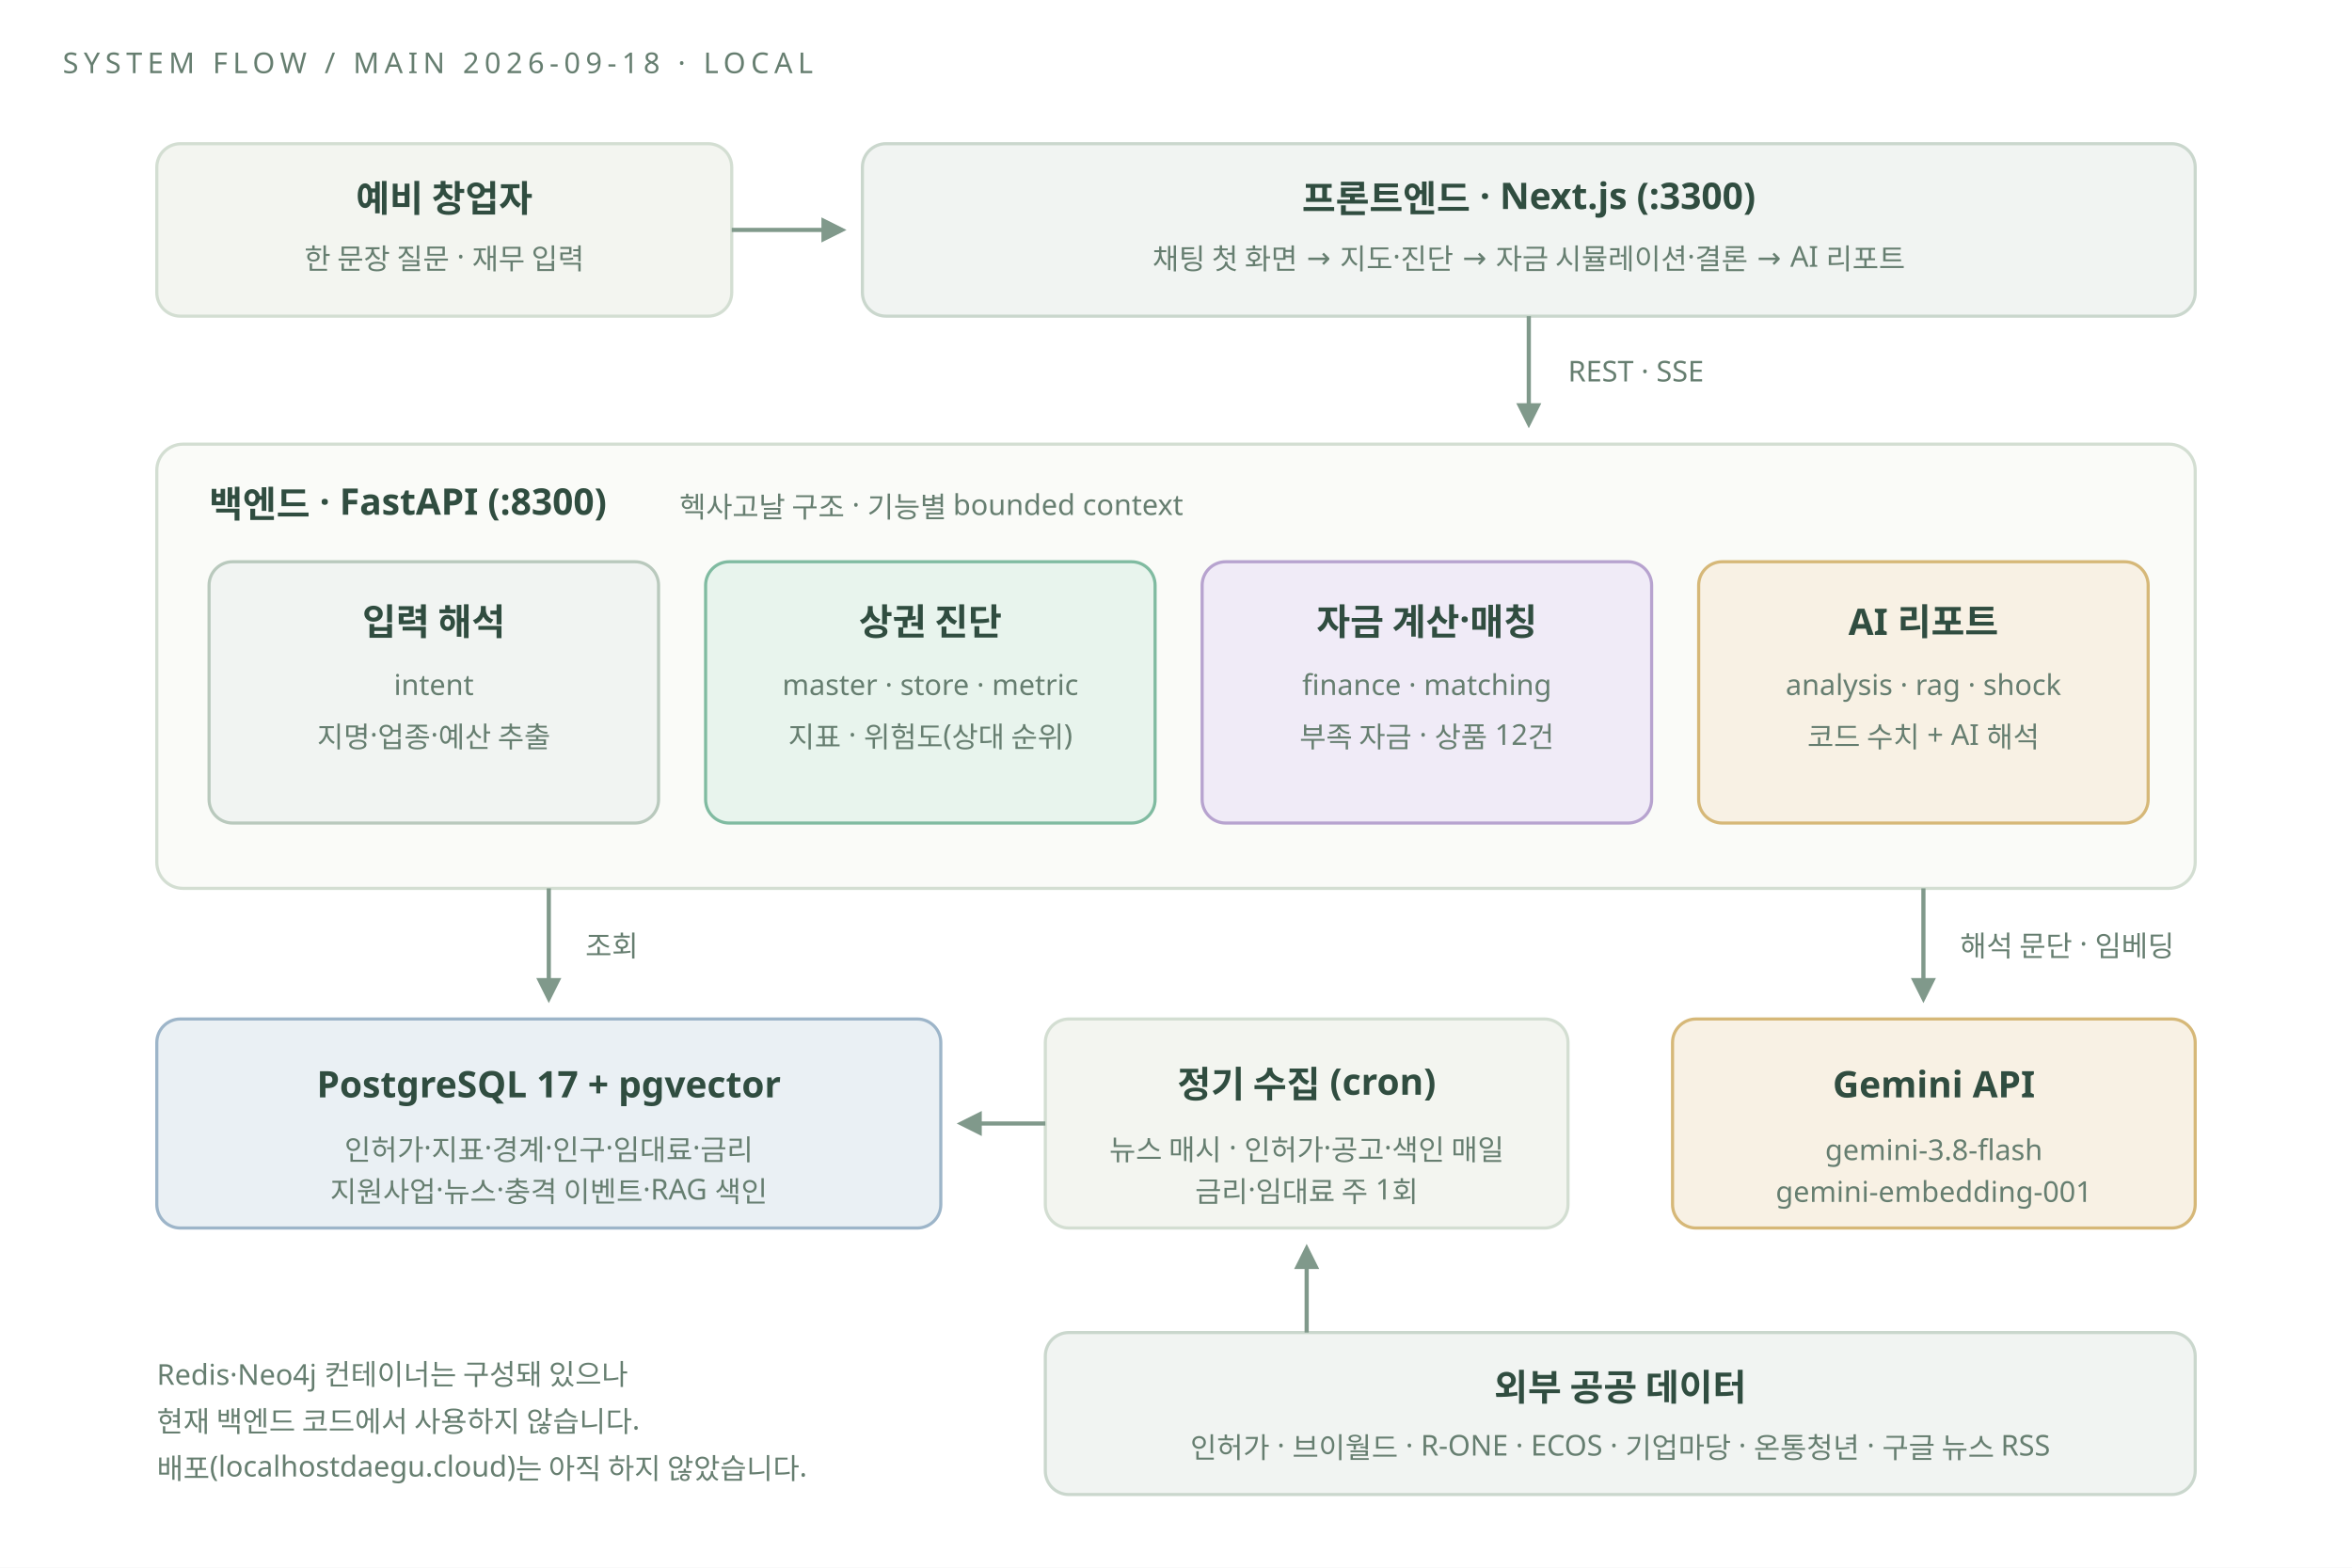
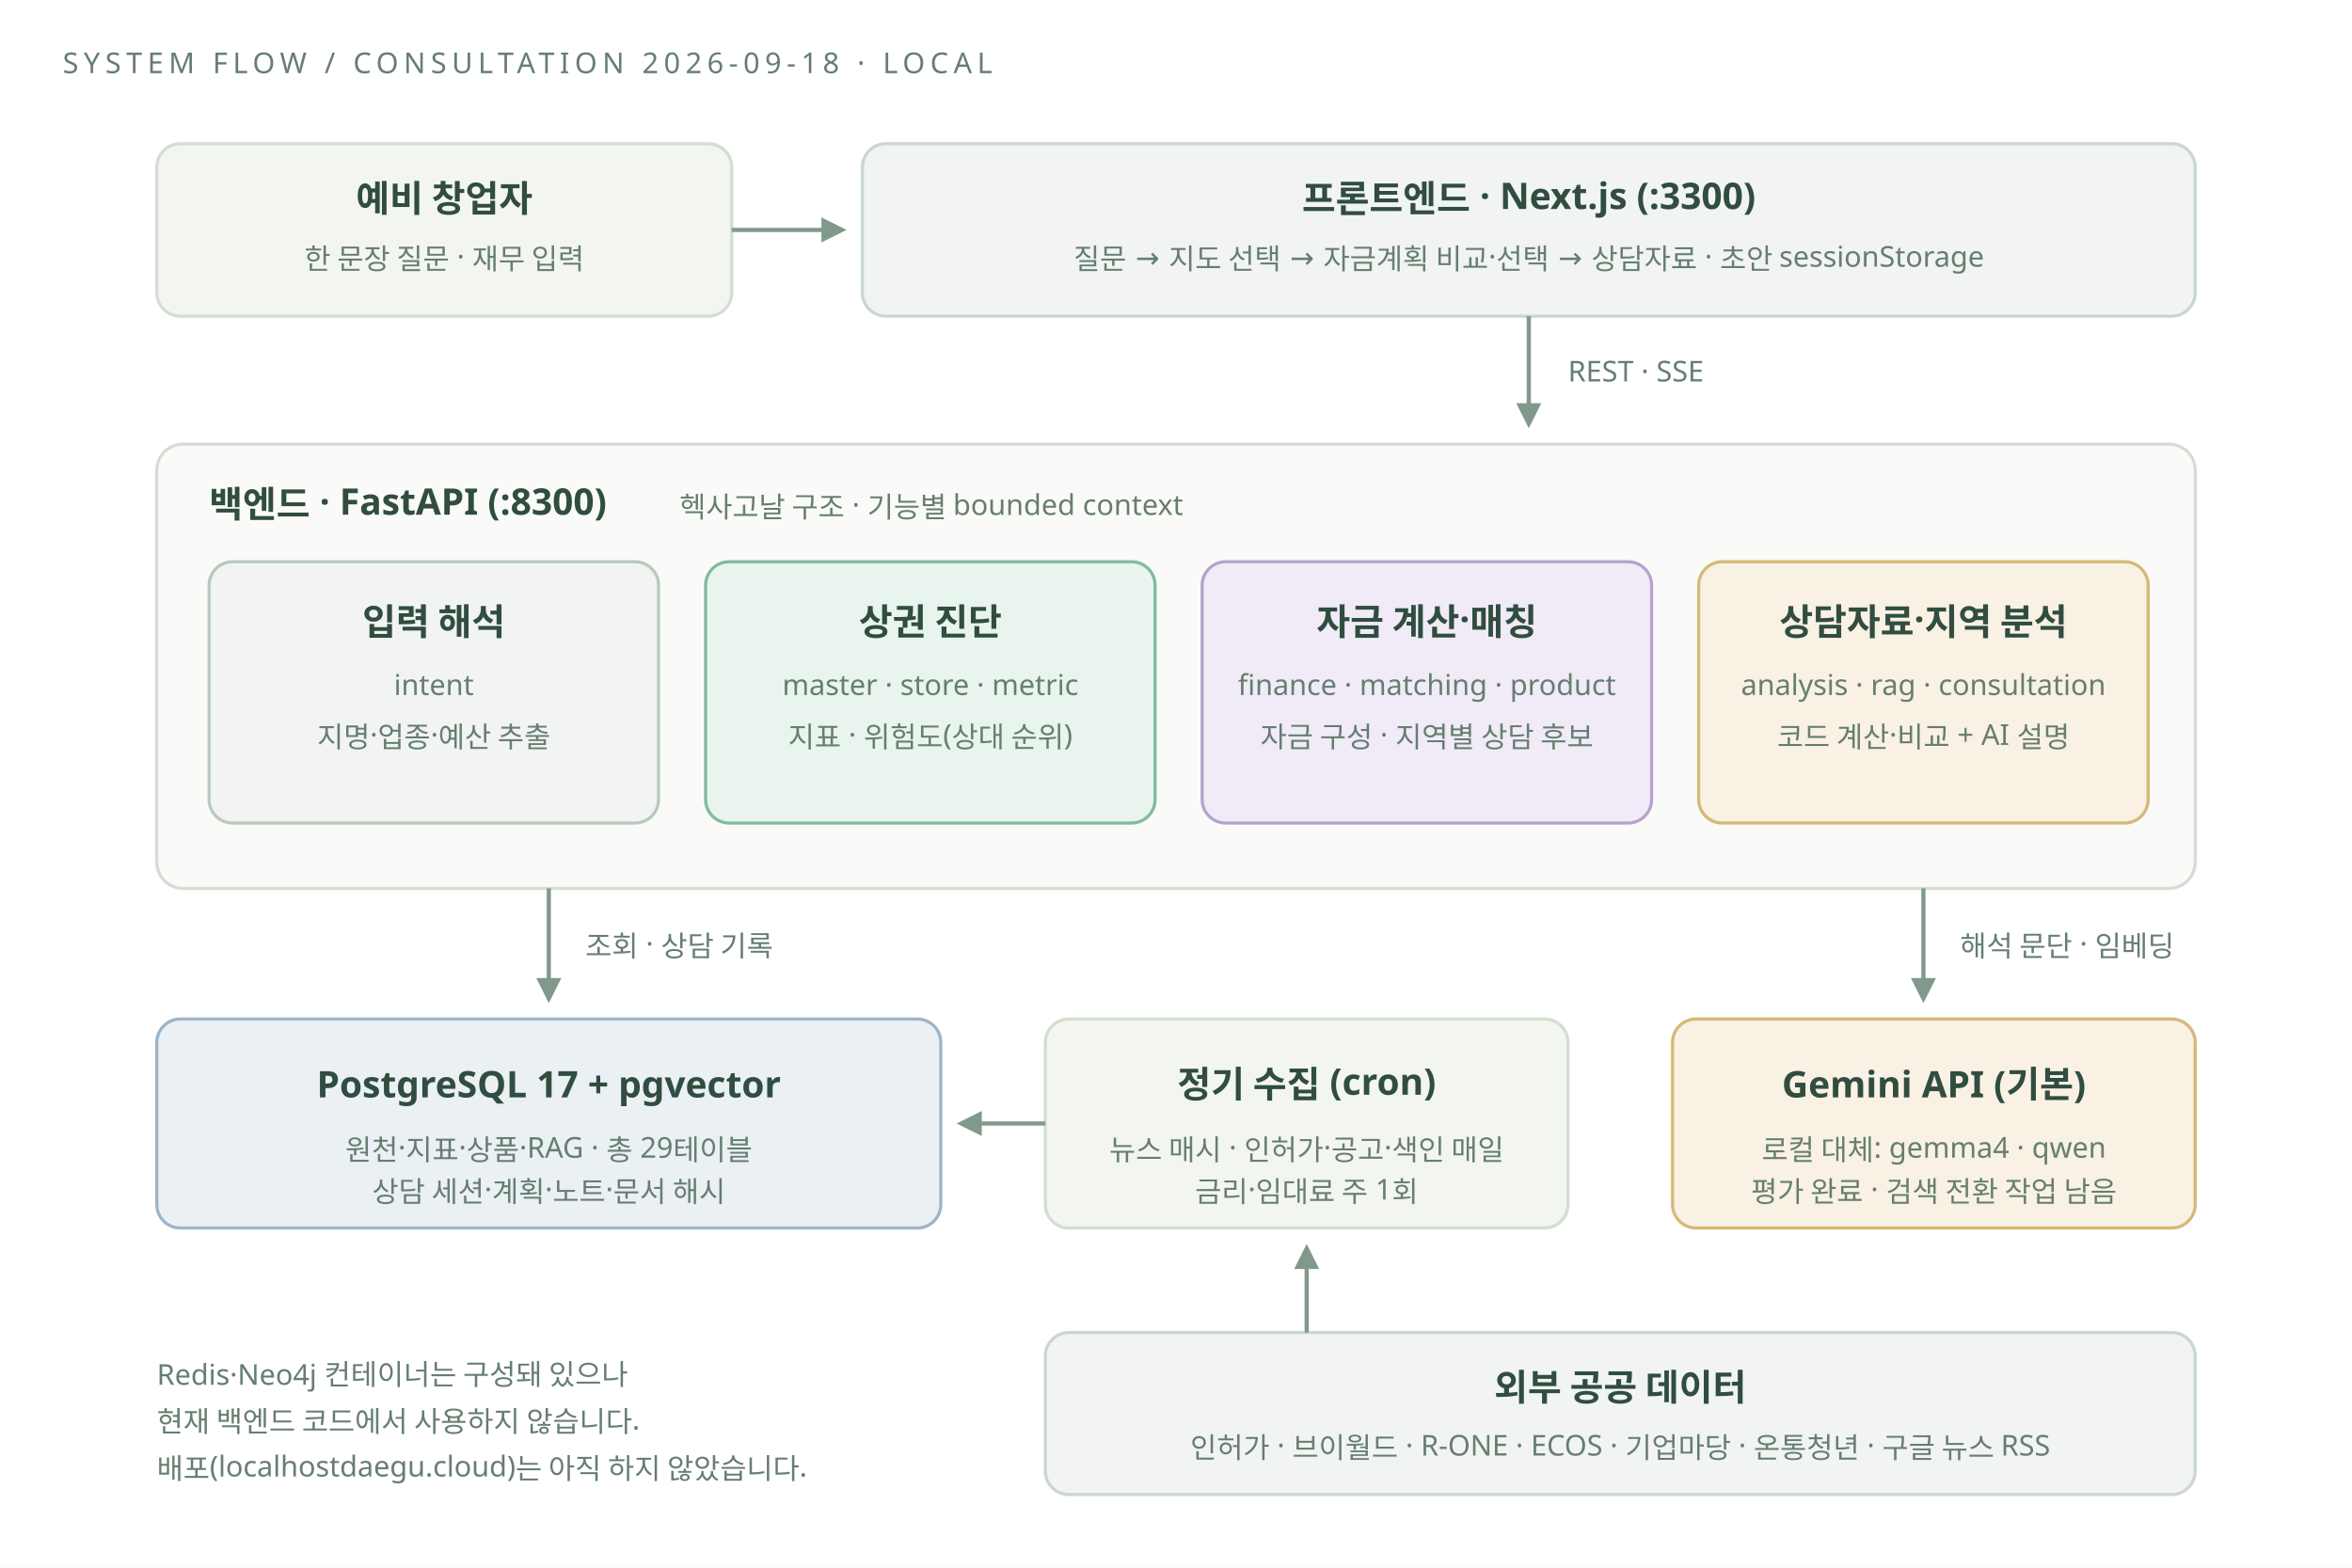
<svg xmlns="http://www.w3.org/2000/svg" viewBox="0 0 900 600" role="img" aria-labelledby="title desc">
  <defs>
    <marker id="arrow" viewBox="0 0 10 10" refX="8" refY="5" markerWidth="6" markerHeight="6" orient="auto-start-reverse">
      <path d="M0 0 10 5 0 10Z" fill="#80998b" />
    </marker>
  </defs>
  <style>text{font-family:"Noto Sans KR",sans-serif;fill:#304d40} .label{font-size:14px;font-weight:600} .small{font-size:11px;fill:#667e70} .edge{fill:none;stroke:#80998b;stroke-width:1.6;marker-end:url(#arrow)} .box{stroke-width:1.2}</style>
  <rect width="900" height="600" fill="#fff" />
-   <text x="24" y="28" class="small" style="letter-spacing:2px">SYSTEM FLOW / MAIN 2026-09-18 · LOCAL</text>
+   <text x="24" y="28" class="small" style="letter-spacing:2px">SYSTEM FLOW / CONSULTATION 2026-09-18 · LOCAL</text>
  <rect class="box" x="60" y="55" width="220" height="66" rx="9" fill="#f3f5f0" stroke="#d3ded2" />
  <text class="label" x="170" y="81" text-anchor="middle">예비 창업자</text>
  <text class="small" x="170" y="103" text-anchor="middle">한 문장 질문 · 재무 입력</text>
  <path class="edge" d="M280 88H322" />
  <rect class="box" x="330" y="55" width="510" height="66" rx="9" fill="#f1f4f2" stroke="#cad7cd" />
  <text class="label" x="585" y="81" text-anchor="middle">프론트엔드 · Next.js (:3300)</text>
-   <text class="small" x="585" y="103" text-anchor="middle">채팅 첫 화면 → 지도·진단 → 자금 시뮬레이션·결론 → AI 리포트</text>
+   <text class="small" x="585" y="103" text-anchor="middle">질문 → 지도 선택 → 자금계획 비교·선택 → 상담자료 · 초안 sessionStorage</text>
  <path class="edge" d="M585 121V162" />
  <text class="small" x="600" y="146">REST · SSE</text>
  <rect class="box" x="60" y="170" width="780" height="170" rx="10" fill="#fafbf8" stroke="#d3ded2" />
  <text class="label" x="80" y="198">백엔드 · FastAPI (:8300)</text>
  <text class="small" x="260" y="198">헥사고날 구조 · 기능별 bounded context</text>
  <rect class="box" x="80" y="215" width="172" height="100" rx="9" fill="#f1f4f2" stroke="#b9c9bd" />
  <text class="label" x="166" y="243" text-anchor="middle">입력 해석</text>
  <text class="small" x="166" y="266" text-anchor="middle">intent</text>
  <text class="small" x="166" y="286" text-anchor="middle">지명·업종·예산 추출</text>
  <rect class="box" x="270" y="215" width="172" height="100" rx="9" fill="#e8f4ed" stroke="#80bba1" />
  <text class="label" x="356" y="243" text-anchor="middle">상권 진단</text>
  <text class="small" x="356" y="266" text-anchor="middle">master · store · metric</text>
  <text class="small" x="356" y="286" text-anchor="middle">지표 · 위험도(상대 순위)</text>
  <rect class="box" x="460" y="215" width="172" height="100" rx="9" fill="#f0ebf7" stroke="#b7a3cf" />
  <text class="label" x="546" y="243" text-anchor="middle">자금 계산·매칭</text>
-   <text class="small" x="546" y="266" text-anchor="middle">finance · matching</text>
-   <text class="small" x="546" y="286" text-anchor="middle">부족 자금 · 상품 12건</text>
+   <text class="small" x="546" y="266" text-anchor="middle">finance · matching · product</text>
+   <text class="small" x="546" y="286" text-anchor="middle">자금 구성 · 지역별 상담 후보</text>
  <rect class="box" x="650" y="215" width="172" height="100" rx="9" fill="#f8f1e4" stroke="#d6b878" />
-   <text class="label" x="736" y="243" text-anchor="middle">AI 리포트</text>
-   <text class="small" x="736" y="266" text-anchor="middle">analysis · rag · shock</text>
-   <text class="small" x="736" y="286" text-anchor="middle">코드 수치 + AI 해석</text>
+   <text class="label" x="736" y="243" text-anchor="middle">상담자료·지역 분석</text>
+   <text class="small" x="736" y="266" text-anchor="middle">analysis · rag · consultation</text>
+   <text class="small" x="736" y="286" text-anchor="middle">코드 계산·비교 + AI 설명</text>
  <path class="edge" d="M210 340V382" />
-   <text class="small" x="224" y="366">조회</text>
+   <text class="small" x="224" y="366">조회 · 상담 기록</text>
  <path class="edge" d="M736 340V382" />
  <text class="small" x="750" y="366">해석 문단 · 임베딩</text>
  <rect class="box" x="60" y="390" width="300" height="80" rx="9" fill="#eaf0f4" stroke="#9db5c9" />
  <text class="label" x="210" y="420" text-anchor="middle">PostgreSQL 17 + pgvector</text>
-   <text class="small" x="210" y="444" text-anchor="middle">인허가·지표·경계·인구·임대료·금리</text>
-   <text class="small" x="210" y="460" text-anchor="middle">지원사업·뉴스·충격 이벤트·RAG 색인</text>
+   <text class="small" x="210" y="444" text-anchor="middle">원천·지표·상품·RAG · 총 29테이블</text>
+   <text class="small" x="210" y="460" text-anchor="middle">상담 세션·계획·노트·문서 해시</text>
  <rect class="box" x="400" y="390" width="200" height="80" rx="9" fill="#f3f5f0" stroke="#d3ded2" />
  <text class="label" x="500" y="420" text-anchor="middle">정기 수집 (cron)</text>
  <text class="small" x="500" y="444" text-anchor="middle">뉴스 매시 · 인허가·공고·색인 매일</text>
  <text class="small" x="500" y="460" text-anchor="middle">금리·임대료 주 1회</text>
  <path class="edge" d="M400 430H368" />
  <rect class="box" x="640" y="390" width="200" height="80" rx="9" fill="#f8f1e4" stroke="#d6b878" />
-   <text class="label" x="740" y="420" text-anchor="middle">Gemini API</text>
-   <text class="small" x="740" y="444" text-anchor="middle">gemini-3.8-flash</text>
-   <text class="small" x="740" y="460" text-anchor="middle">gemini-embedding-001</text>
+   <text class="label" x="740" y="420" text-anchor="middle">Gemini API (기본)</text>
+   <text class="small" x="740" y="444" text-anchor="middle">로컬 대체: gemma4 · qwen</text>
+   <text class="small" x="740" y="460" text-anchor="middle">평가 완료 · 검색 전환 작업 남음</text>
  <rect class="box" x="400" y="510" width="440" height="62" rx="9" fill="#f1f4f2" stroke="#cad7cd" />
  <path class="edge" d="M500 510V478" />
  <text class="label" x="620" y="536" text-anchor="middle">외부 공공 데이터</text>
  <text class="small" x="620" y="558" text-anchor="middle">인허가 · 브이월드 · R-ONE · ECOS · 기업마당 · 온통청년 · 구글 뉴스 RSS</text>
  <text class="small" x="60" y="530">Redis·Neo4j 컨테이너는 구성돼 있으나</text>
  <text class="small" x="60" y="548">현재 백엔드 코드에서 사용하지 않습니다.</text>
  <text class="small" x="60" y="566">배포(localhostdaegu.cloud)는 아직 하지 않았습니다.</text>
</svg>
